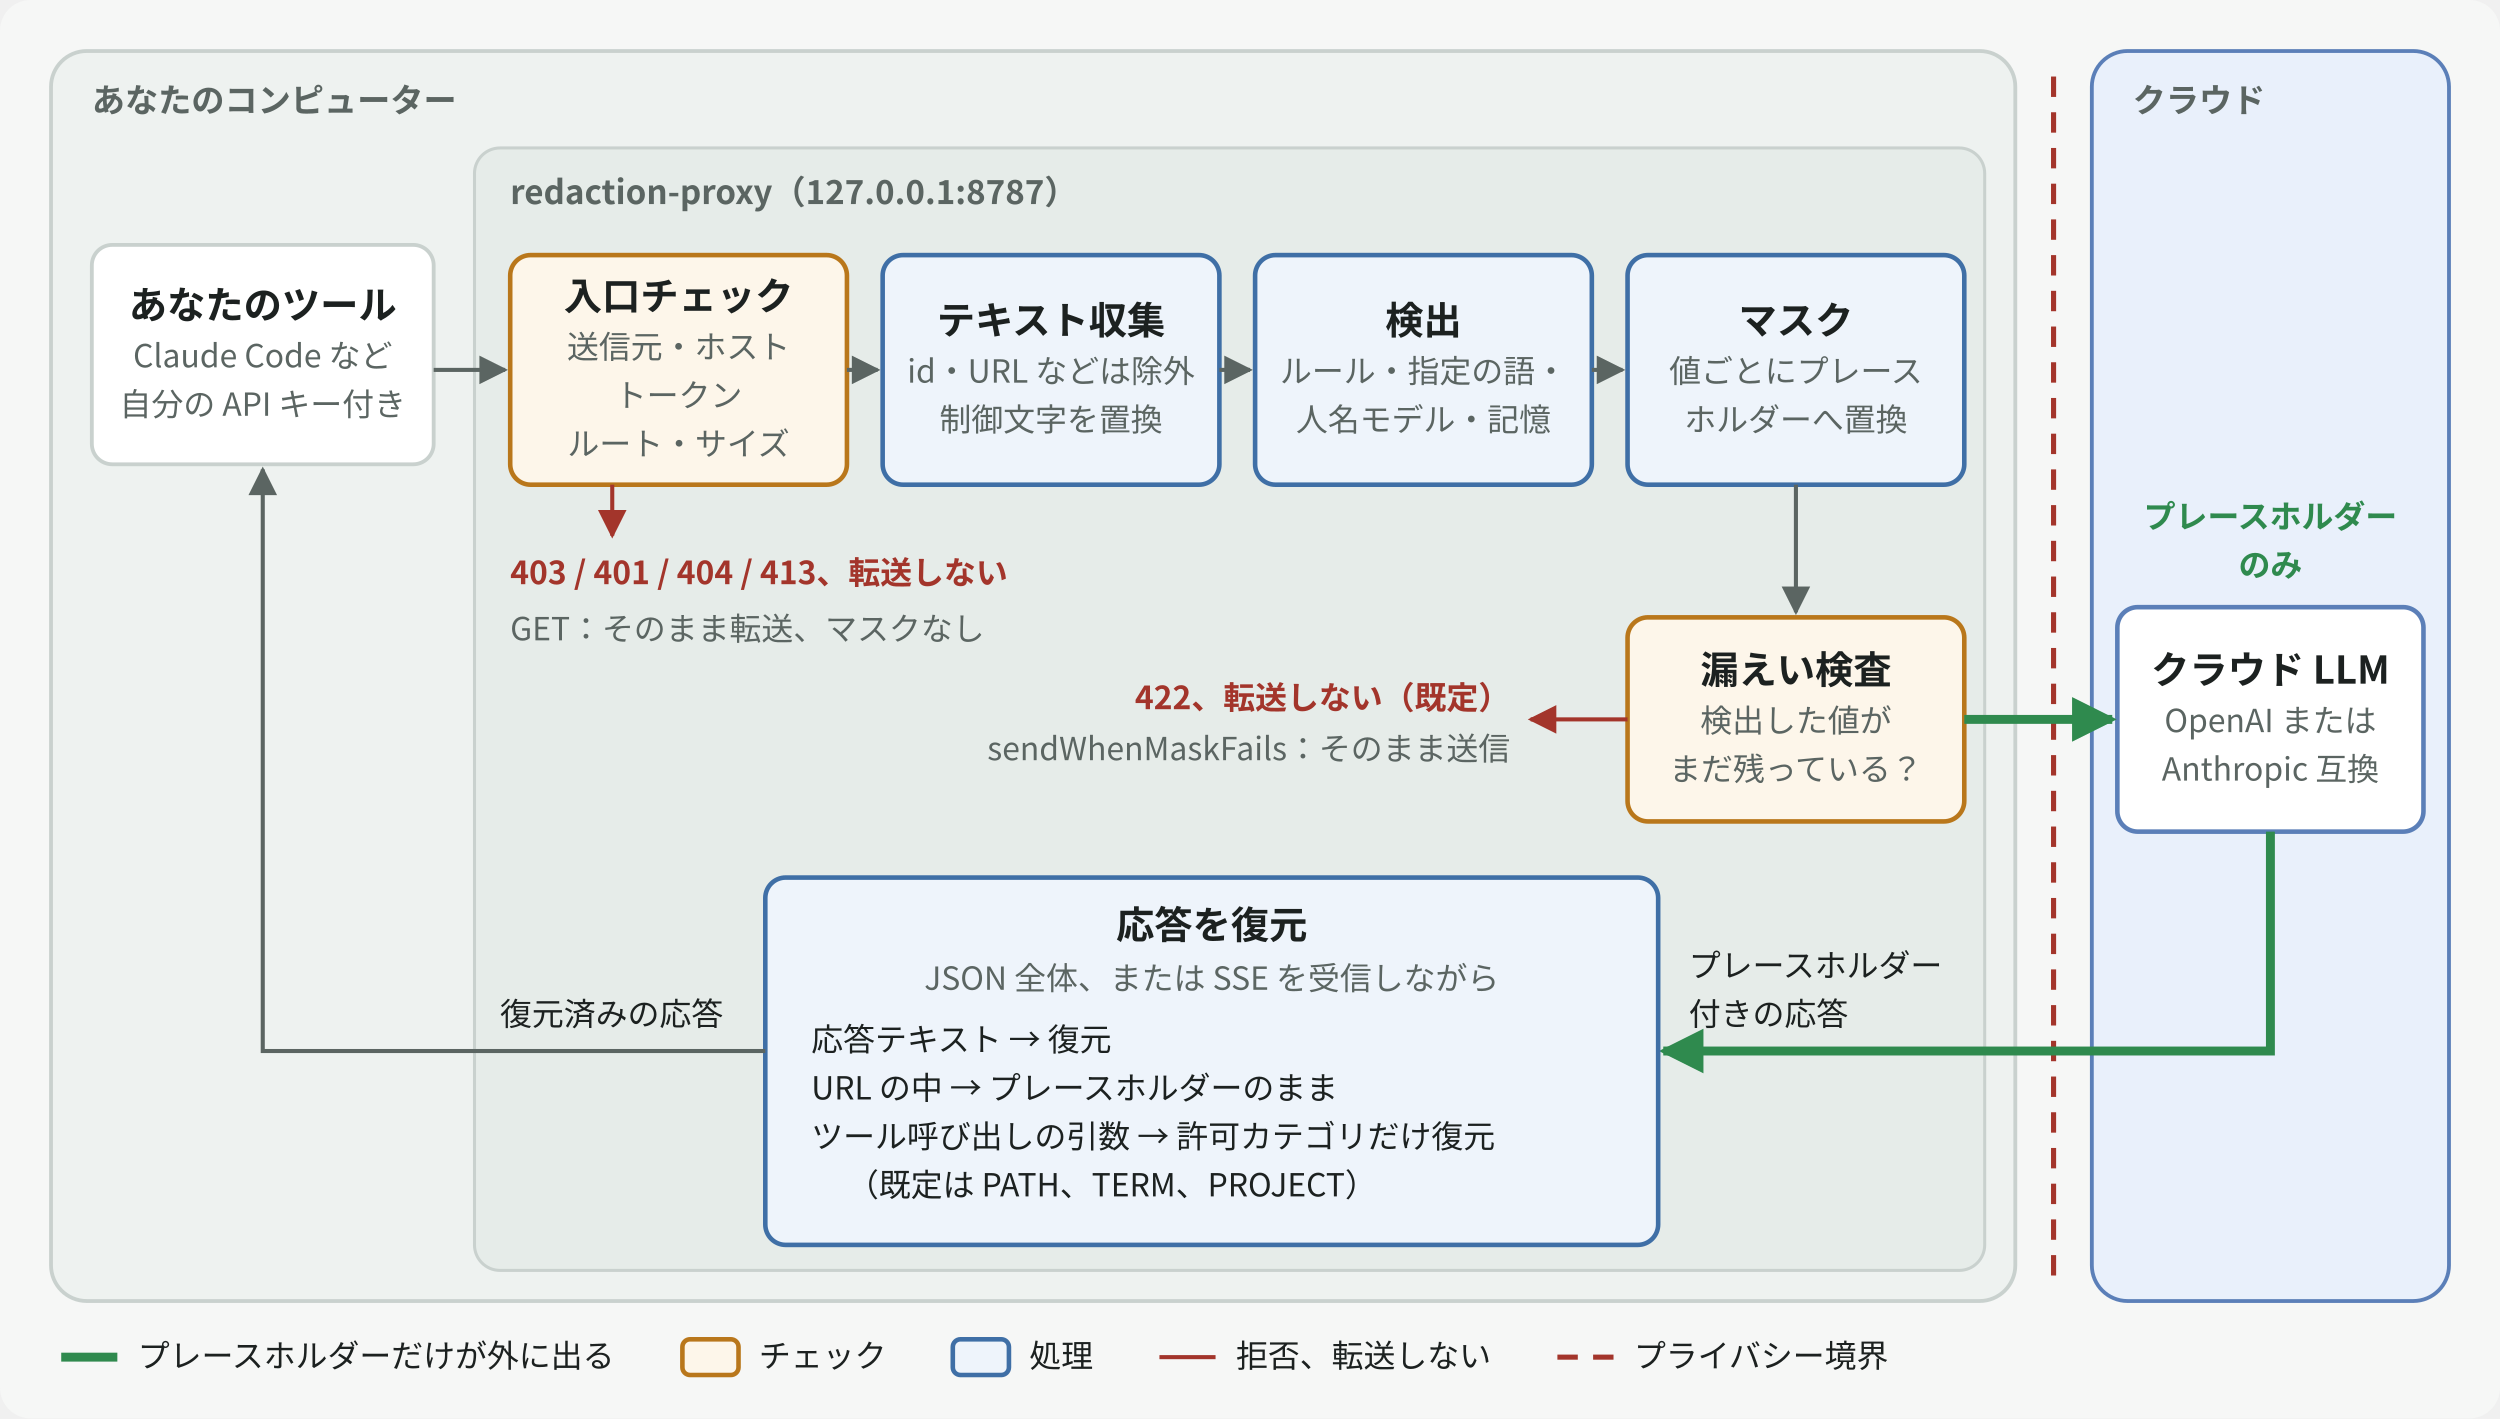
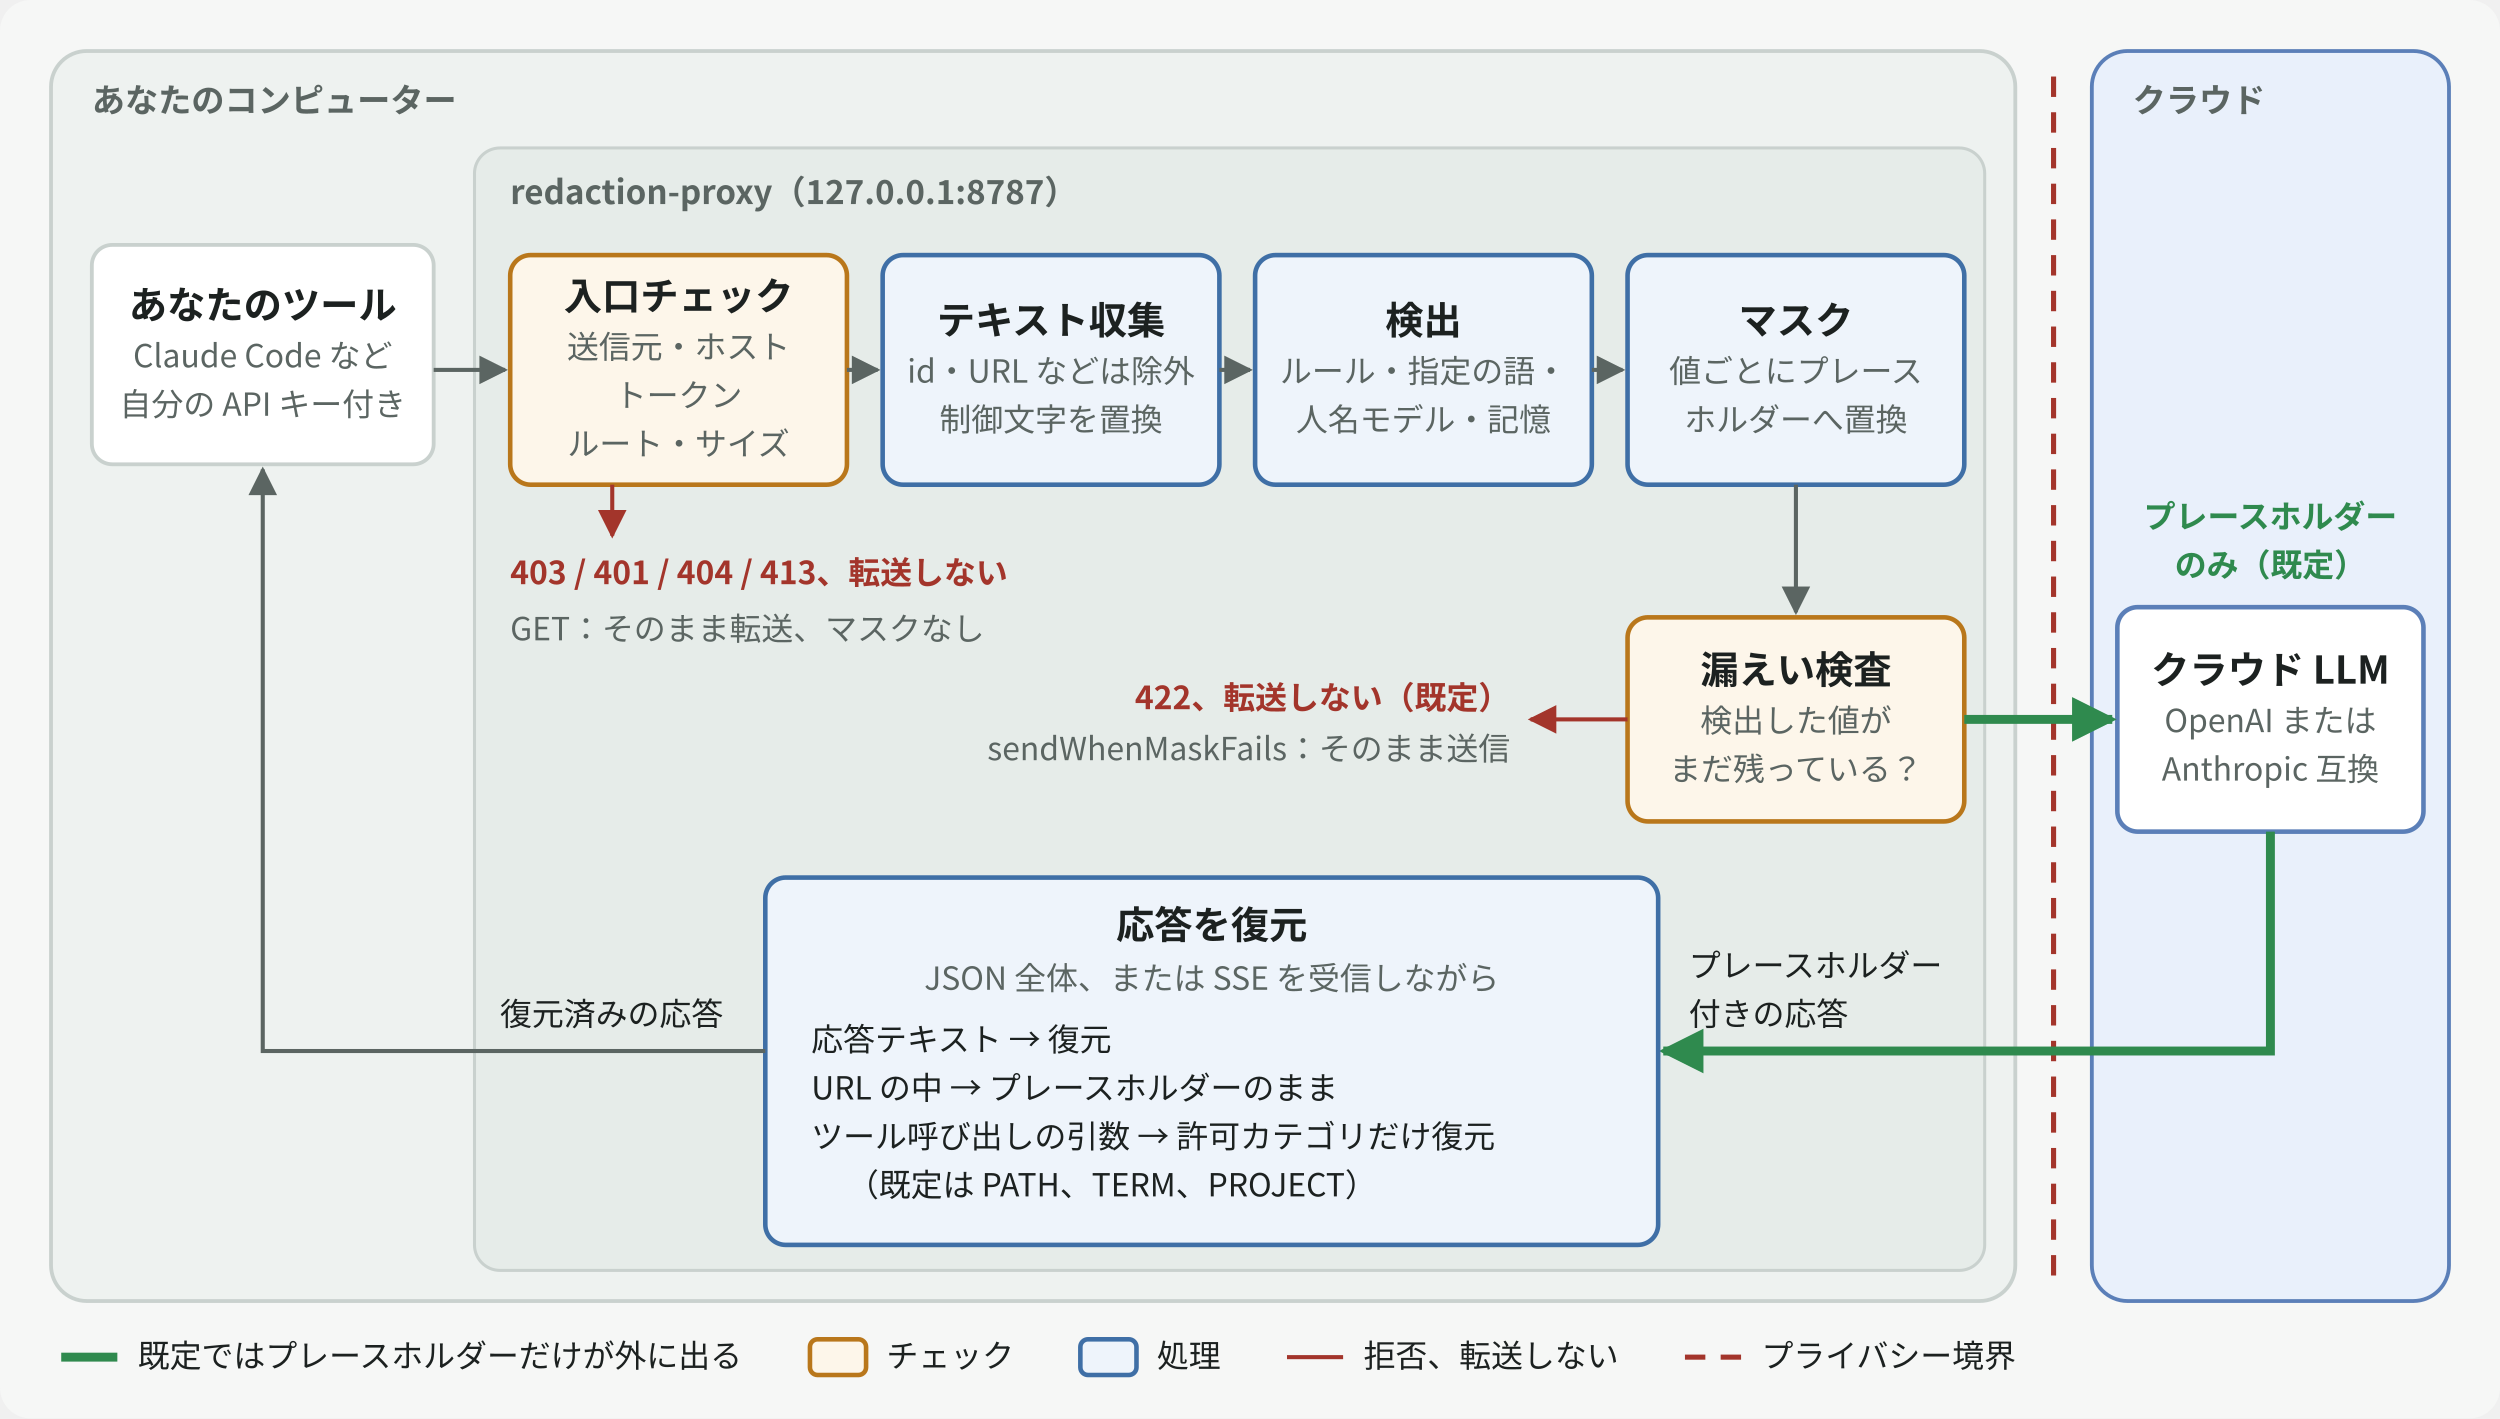
<svg xmlns="http://www.w3.org/2000/svg" width="980" height="556" viewBox="0 0 980 556" role="img" lang="ja" aria-labelledby="title">
  <style>
text{font-family:"Hiragino Sans", "Hiragino Kaku Gothic ProN", "Noto Sans CJK JP", "Yu Gothic", "Meiryo", system-ui, -apple-system, "PingFang TC", "PingFang SC", "Hiragino Sans", "Noto Sans CJK TC", "Noto Sans CJK SC", "Noto Sans CJK JP", "Microsoft JhengHei", "Microsoft YaHei", sans-serif;font-size:12.5px;fill:#1c2120}
.t{font-size:15px;font-weight:600}
.s,.nl{fill:#5b6562}
.zl{font-size:13px;font-weight:600;fill:#5b6562}
.wl{fill:#a3352b;font-weight:600}
.gl{fill:#2f8a4e;font-weight:600}
.bg{fill:#f6f7f6}
.zone{fill:#eef2f0;stroke:#c9d1ce;stroke-width:1.5}
.zone2{fill:#e6ece9;stroke:#c9d1ce;stroke-width:1.2}
.cloudz{fill:#e9f0fb;stroke:#5b7fb8;stroke-width:1.5}
.box{fill:#fff;stroke:#c9d1ce;stroke-width:1.5}
.gate{fill:#fdf6ea;stroke:#b9771b;stroke-width:1.8}
.act{fill:#eef4fb;stroke:#3f6fa6;stroke-width:1.8}
.cbox{fill:#fff;stroke:#5b7fb8;stroke-width:1.8}
.ln{stroke:#5b6562;stroke-width:1.6;fill:none}
.out{stroke:#2f8a4e;stroke-width:3.5;fill:none}
.stopln{stroke:#a3352b;stroke-width:1.6;fill:none}
.wall{stroke:#a3352b;stroke-width:2;stroke-dasharray:8 6;fill:none}
.ah{fill:#5b6562}.ahg{fill:#2f8a4e}.ahs{fill:#a3352b}
@media (prefers-color-scheme: dark){
text{fill:#e2e7e5}
.s,.nl,.zl{fill:#9aa5a1}
.wl{fill:#ec8a80}
.gl{fill:#6fcf8d}
.bg{fill:#141817}
.zone{fill:#1a201e;stroke:#3a4440}
.zone2{fill:#202725;stroke:#3a4440}
.cloudz{fill:#1a2333;stroke:#86a6db}
.box{fill:#1c2220;stroke:#3a4440}
.gate{fill:#2a2216;stroke:#e0a85a}
.act{fill:#18212c;stroke:#8db3e2}
.cbox{fill:#1c2220;stroke:#86a6db}
.ln{stroke:#9aa5a1}
.out{stroke:#6fcf8d}
.stopln,.wall{stroke:#ec8a80}
.ah{fill:#9aa5a1}.ahg{fill:#6fcf8d}.ahs{fill:#ec8a80}
}
</style>
  <defs>
    <marker id="a" viewBox="0 0 10 10" refX="9" refY="5" markerWidth="7" markerHeight="7" orient="auto">
      <path d="M0 0L10 5L0 10z" class="ah" />
    </marker>
    <marker id="ag" viewBox="0 0 10 10" refX="9" refY="5" markerWidth="5" markerHeight="5" orient="auto">
      <path d="M0 0L10 5L0 10z" class="ahg" />
    </marker>
    <marker id="as" viewBox="0 0 10 10" refX="9" refY="5" markerWidth="7" markerHeight="7" orient="auto">
      <path d="M0 0L10 5L0 10z" class="ahs" />
    </marker>
  </defs>
  <rect width="980" height="556" rx="12" class="bg" />
  <rect x="20" y="20" width="770" height="490" rx="14" class="zone" />
  <text x="36" y="44" class="zl" text-anchor="start">あなたのコンピューター</text>
  <rect x="820" y="20" width="140" height="490" rx="14" class="cloudz" />
  <text x="836" y="44" class="zl" text-anchor="start">クラウド</text>
  <line x1="805" y1="30" x2="805" y2="500" class="wall" />
  <rect x="186" y="58" width="592" height="440" rx="10" class="zone2" />
  <text x="200" y="80" class="zl" text-anchor="start">redaction-proxy（127.0.0.1:8787）</text>
  <rect x="36" y="96" width="134" height="86" rx="8" class="box" />
  <text x="103" y="125" class="t" text-anchor="middle">あなたのツール</text>
  <text x="103" y="144" class="s" text-anchor="middle">Claude Code など</text>
  <text x="103" y="163" class="s" text-anchor="middle">自分の API キー付き</text>
  <rect x="200" y="100" width="132" height="90" rx="8" class="gate" />
  <text x="266" y="121.5" class="t" text-anchor="middle">入口チェック</text>
  <text x="266" y="140.5" class="s" text-anchor="middle">送信元・ホスト</text>
  <text x="266" y="159.5" class="s" text-anchor="middle">トークン</text>
  <text x="266" y="178.5" class="s" text-anchor="middle">ルート・サイズ</text>
  <rect x="346" y="100" width="132" height="90" rx="8" class="act" />
  <text x="412" y="131" class="t" text-anchor="middle">テキスト収集</text>
  <text x="412" y="150" class="s" text-anchor="middle">id・URL などは除外</text>
  <text x="412" y="169" class="s" text-anchor="middle">制御文字を置換</text>
  <rect x="492" y="100" width="132" height="90" rx="8" class="act" />
  <text x="558" y="131" class="t" text-anchor="middle">検出</text>
  <text x="558" y="150" class="s" text-anchor="middle">ルール・指定の語・</text>
  <text x="558" y="169" class="s" text-anchor="middle">人名モデル・記憶</text>
  <rect x="638" y="100" width="132" height="90" rx="8" class="act" />
  <text x="704" y="131" class="t" text-anchor="middle">マスク</text>
  <text x="704" y="150" class="s" text-anchor="middle">値ごとにプレース</text>
  <text x="704" y="169" class="s" text-anchor="middle">ホルダーへ置換</text>
  <path d="M170 145 H198" class="ln" marker-end="url(#a)" />
  <path d="M332 145 H344" class="ln" marker-end="url(#a)" />
  <path d="M478 145 H490" class="ln" marker-end="url(#a)" />
  <path d="M624 145 H636" class="ln" marker-end="url(#a)" />
  <path d="M240 190 V210" class="stopln" marker-end="url(#as)" />
  <text x="200" y="229" class="wl" text-anchor="start">403 / 401 / 404 / 413、転送しない</text>
  <text x="200" y="251" class="nl" text-anchor="start">GET：そのまま転送、マスクなし</text>
  <path d="M704 190 V240" class="ln" marker-end="url(#a)" />
  <rect x="638" y="242" width="132" height="80" rx="8" class="gate" />
  <text x="704" y="268" class="t" text-anchor="middle">漏えい検査</text>
  <text x="704" y="287" class="s" text-anchor="middle">検出した値が</text>
  <text x="704" y="306" class="s" text-anchor="middle">まだ残っている？</text>
  <path d="M638 282 H600" class="stopln" marker-end="url(#as)" />
  <text x="592" y="278" class="wl" text-anchor="end">422、転送しない（既定）</text>
  <text x="592" y="298" class="nl" text-anchor="end">sendWhenMaskFails：そのまま送信</text>
  <rect x="830" y="238" width="120" height="88" rx="8" class="cbox" />
  <text x="890" y="268" class="t" text-anchor="middle">クラウド LLM</text>
  <text x="890" y="287" class="s" text-anchor="middle">OpenAI または</text>
  <text x="890" y="306" class="s" text-anchor="middle">Anthropic 互換</text>
  <path d="M770 282 H828" class="out" marker-end="url(#ag)" />
  <text x="890" y="207" class="gl" text-anchor="middle">プレースホルダー</text>
-   <text x="890" y="226" class="gl" text-anchor="middle">のみ</text>
+   <text x="890" y="226" class="gl" text-anchor="middle">のみ（既定）</text>
  <path d="M890 326 V412 H652" class="out" marker-end="url(#ag)" />
  <text x="662" y="383" class="lbl" text-anchor="start">プレースホルダー</text>
  <text x="662" y="402" class="lbl" text-anchor="start">付きの応答</text>
  <rect x="300" y="344" width="350" height="144" rx="8" class="act" />
  <text x="475" y="368" class="t" text-anchor="middle">応答を復元</text>
  <text x="475" y="388" class="s" text-anchor="middle">JSON 全体、または SSE を受信しながら</text>
  <text x="318" y="412" class="lbl" text-anchor="start">応答テキスト → 復元</text>
  <text x="318" y="431" class="lbl" text-anchor="start">URL の中 → プレースホルダーのまま</text>
  <text x="318" y="450" class="lbl" text-anchor="start">ツール呼び出しの引数 → 許可カテゴリだけ復元</text>
  <text x="332" y="469" class="lbl" text-anchor="start">（既定は PATH、TERM、PROJECT）</text>
  <path d="M300 412 H103 V184" class="ln" marker-end="url(#a)" />
  <text x="196" y="402" class="lbl" text-anchor="start">復元済みの応答</text>
  <line x1="24" y1="532" x2="46" y2="532" class="out" />
-   <text x="54" y="536" class="lg" text-anchor="start">プレースホルダーだけが外に出る</text>
-   <rect x="267.5" y="525" width="22" height="14" rx="3" class="gate" />
-   <text x="297.5" y="536" class="lg" text-anchor="start">チェック</text>
-   <rect x="373.5" y="525" width="22" height="14" rx="3" class="act" />
-   <text x="403.5" y="536" class="lg" text-anchor="start">処理</text>
-   <line x1="454.5" y1="532" x2="476.5" y2="532" class="stopln" />
-   <text x="484.5" y="536" class="lg" text-anchor="start">拒否、転送しない</text>
-   <line x1="610.5" y1="532" x2="632.5" y2="532" class="wall" />
-   <text x="640.5" y="536" class="lg" text-anchor="start">プライバシー境界</text>
+   <text x="54" y="536" class="lg" text-anchor="start">既定ではプレースホルダーだけが外に出る</text>
+   <rect x="317.5" y="525" width="22" height="14" rx="3" class="gate" />
+   <text x="347.5" y="536" class="lg" text-anchor="start">チェック</text>
+   <rect x="423.5" y="525" width="22" height="14" rx="3" class="act" />
+   <text x="453.5" y="536" class="lg" text-anchor="start">処理</text>
+   <line x1="504.5" y1="532" x2="526.5" y2="532" class="stopln" />
+   <text x="534.5" y="536" class="lg" text-anchor="start">拒否、転送しない</text>
+   <line x1="660.5" y1="532" x2="682.5" y2="532" class="wall" />
+   <text x="690.5" y="536" class="lg" text-anchor="start">プライバシー境界</text>
</svg>
